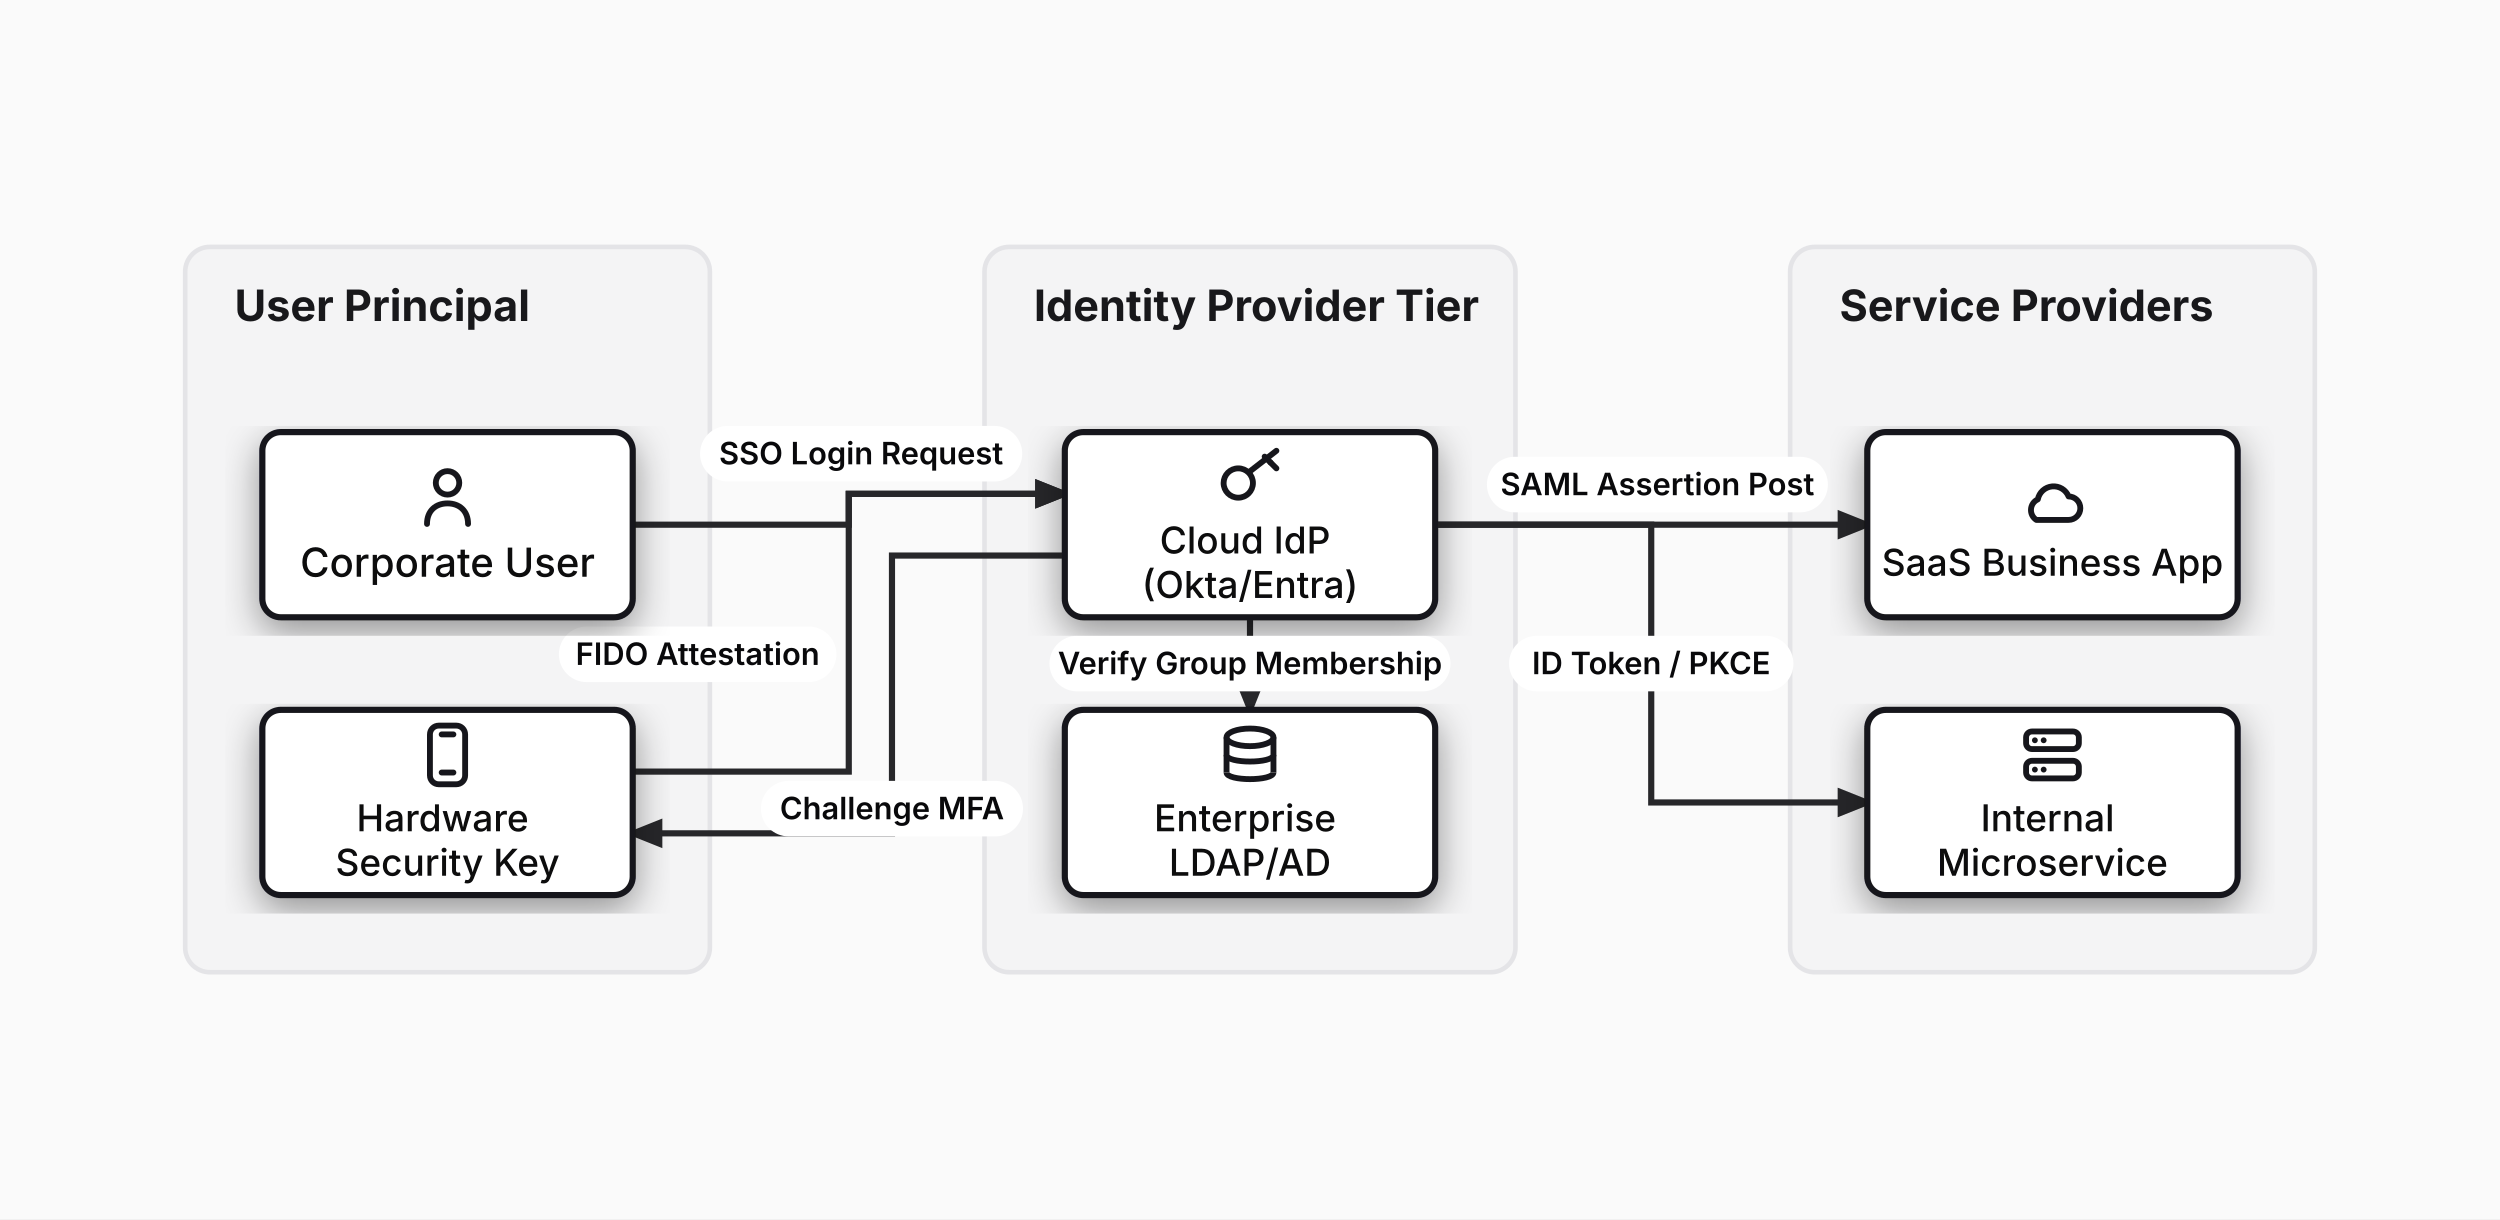
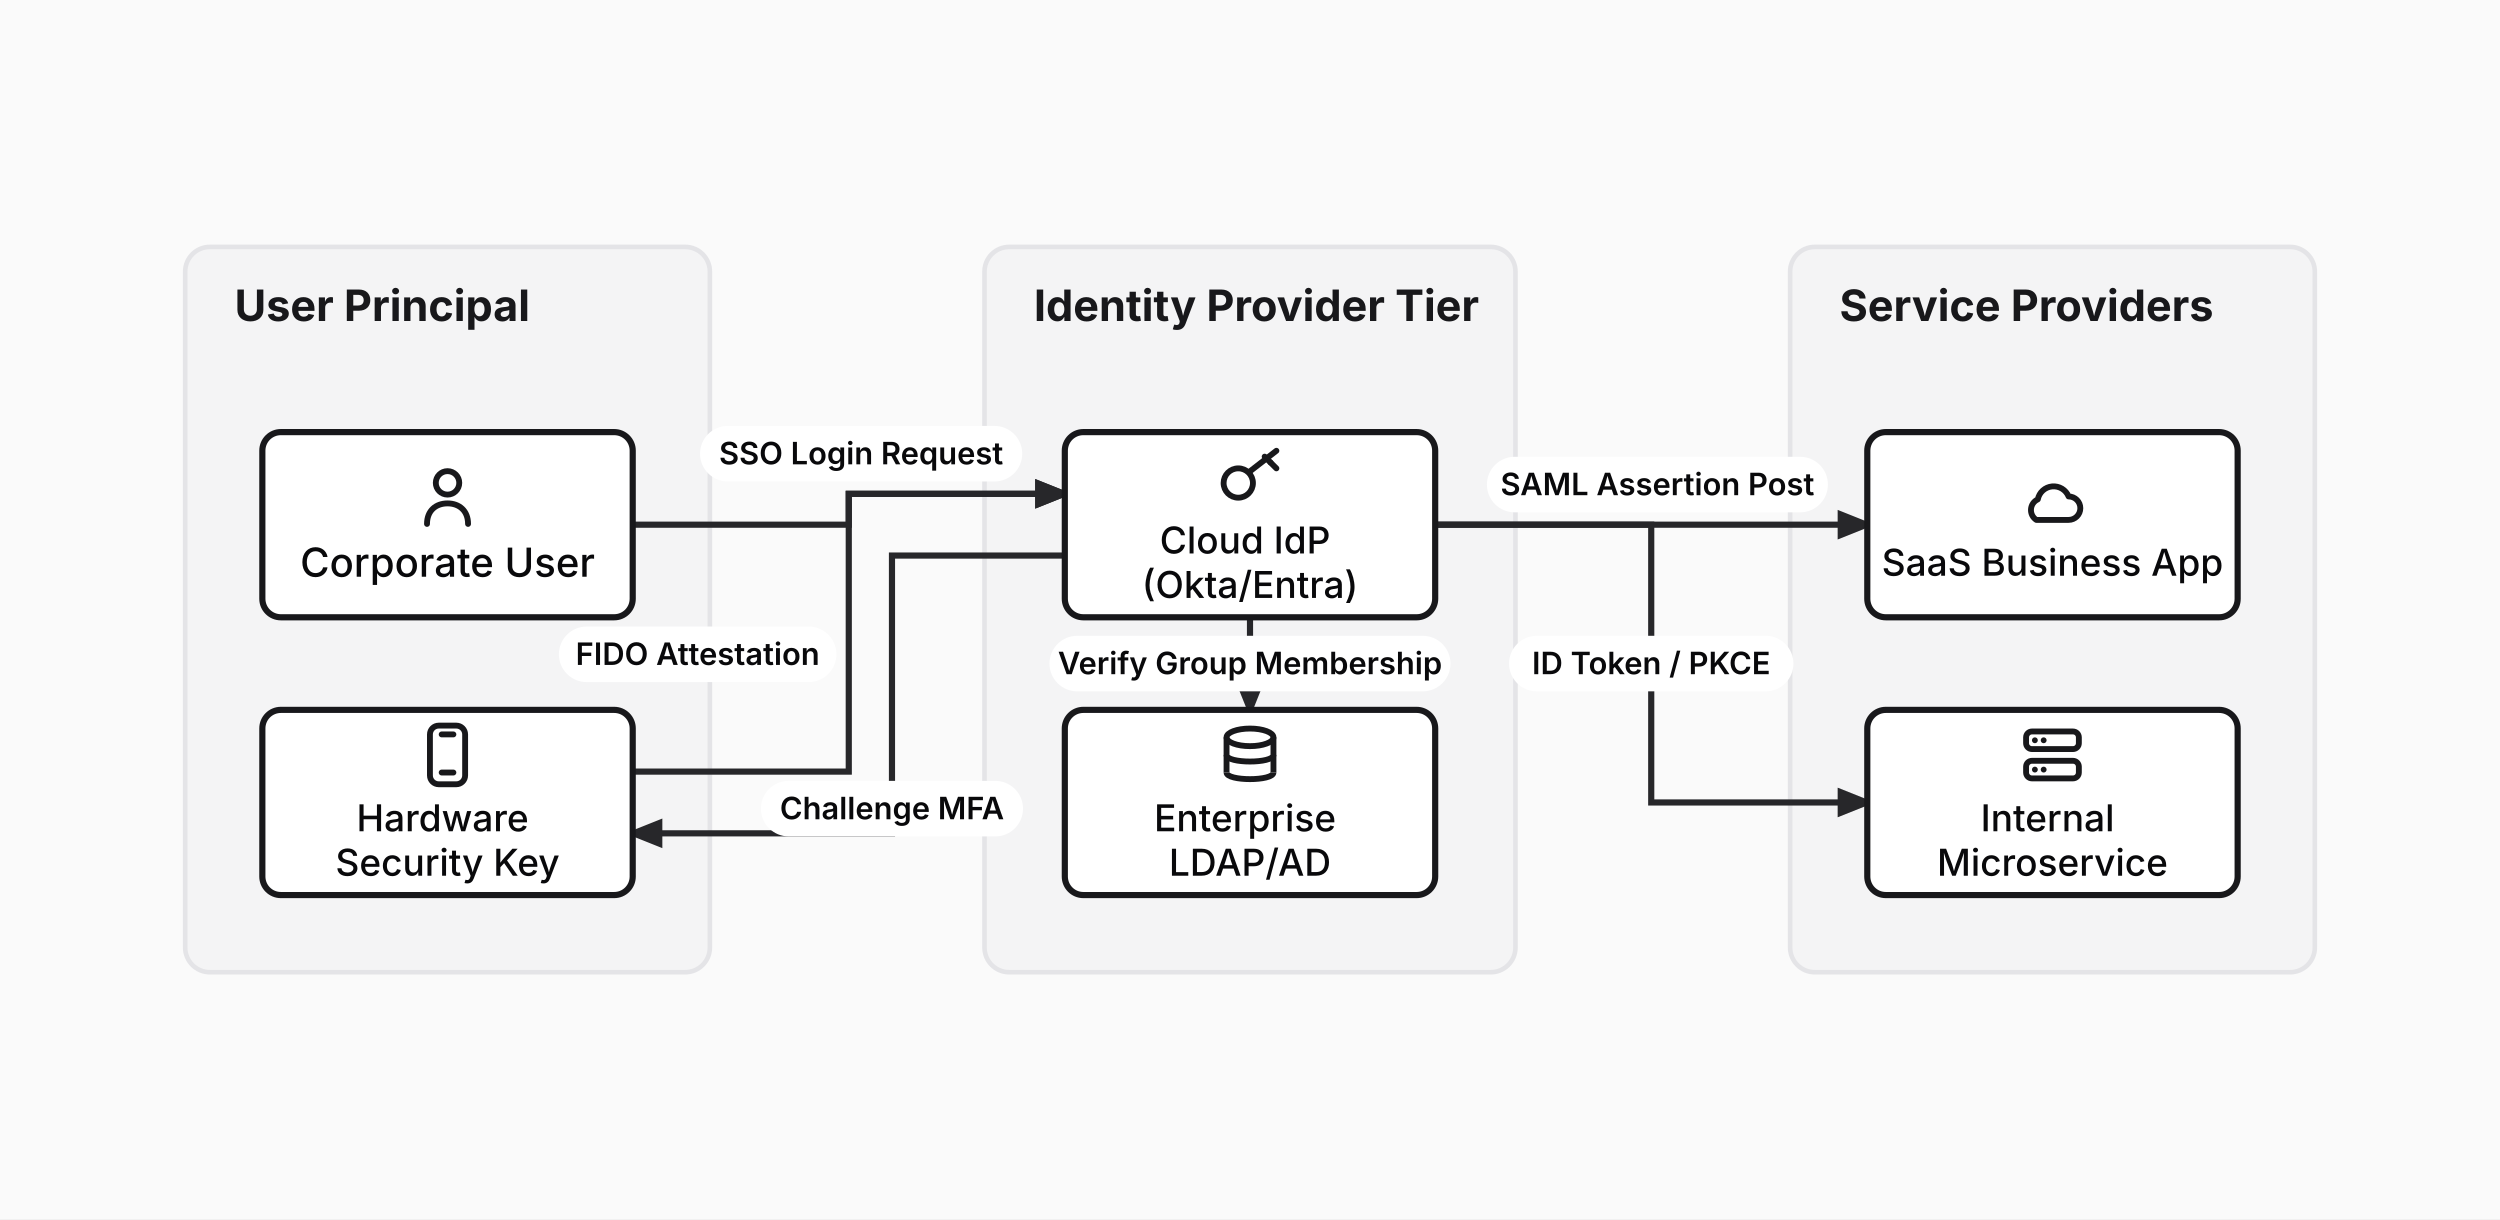
- <svg xmlns="http://www.w3.org/2000/svg" viewBox="0 0 810 395" width="810" height="395">
+ <svg xmlns="http://www.w3.org/2000/svg" viewBox="0 0 810 395" width="1215" height="592.5">
  <defs>
    <marker id="arrow" viewBox="0 0 10 10" refX="8" refY="5" markerWidth="6" markerHeight="6" orient="auto-start-reverse">
      <path d="M 0 1 L 10 5 L 0 9 z" fill="#18181B" />
    </marker>
    <marker id="arrow-tail" viewBox="0 0 10 10" refX="2" refY="5" markerWidth="6" markerHeight="6" orient="auto">
      <path d="M 10 1 L 0 5 L 10 9 z" fill="#18181B" />
    </marker>
    <marker id="arrow-27272A" viewBox="0 0 10 10" refX="8" refY="5" markerWidth="6" markerHeight="6" orient="auto-start-reverse">
      <path d="M 0 1 L 10 5 L 0 9 z" fill="#27272A" />
    </marker>
    <marker id="arrow-27272A-tail" viewBox="0 0 10 10" refX="2" refY="5" markerWidth="6" markerHeight="6" orient="auto">
      <path d="M 10 1 L 0 5 L 10 9 z" fill="#27272A" />
    </marker>
-     <filter id="shadow" x="-10%" y="-10%" width="120%" height="120%">
-       <feDropShadow dx="0" dy="4" stdDeviation="6" flood-color="#000000" flood-opacity="0.4" />
-     </filter>
  </defs>
  <rect width="100%" height="100%" fill="#FAFAFA" />
  <g id="group_1">
    <rect x="60" y="80" width="170" height="235" rx="8" fill="#F4F4F5" stroke="#E4E4E7" stroke-width="1.5" />
-     <text x="76" y="104" fill="#18181B" font-family="Inter, -apple-system, BlinkMacSystemFont, 'Segoe UI', Roboto, sans-serif" font-size="14" font-weight="700" text-anchor="start">User Principal</text>
+     <text x="76" y="104" fill="#18181B" font-family="Inter, 'DejaVu Sans', 'Liberation Sans', -apple-system, BlinkMacSystemFont, 'Segoe UI', Roboto, sans-serif" font-size="14" font-weight="700" text-anchor="start">User Principal</text>
  </g>
  <g id="group_2">
    <rect x="318.98" y="80" width="172.03" height="235" rx="8" fill="#F4F4F5" stroke="#E4E4E7" stroke-width="1.5" />
-     <text x="334.98" y="104" fill="#18181B" font-family="Inter, -apple-system, BlinkMacSystemFont, 'Segoe UI', Roboto, sans-serif" font-size="14" font-weight="700" text-anchor="start">Identity Provider Tier</text>
+     <text x="334.98" y="104" fill="#18181B" font-family="Inter, 'DejaVu Sans', 'Liberation Sans', -apple-system, BlinkMacSystemFont, 'Segoe UI', Roboto, sans-serif" font-size="14" font-weight="700" text-anchor="start">Identity Provider Tier</text>
  </g>
  <g id="group_3">
    <rect x="580" y="80" width="170" height="235" rx="8" fill="#F4F4F5" stroke="#E4E4E7" stroke-width="1.5" />
-     <text x="596" y="104" fill="#18181B" font-family="Inter, -apple-system, BlinkMacSystemFont, 'Segoe UI', Roboto, sans-serif" font-size="14" font-weight="700" text-anchor="start">Service Providers</text>
+     <text x="596" y="104" fill="#18181B" font-family="Inter, 'DejaVu Sans', 'Liberation Sans', -apple-system, BlinkMacSystemFont, 'Segoe UI', Roboto, sans-serif" font-size="14" font-weight="700" text-anchor="start">Service Providers</text>
  </g>
  <path d="M 205 170 L 275 170 L 275 160 L 345 160" fill="none" stroke="#27272A" stroke-width="2" marker-end="url(#arrow-27272A)" />
  <path d="M 345 180 L 289 180 L 289 270 L 205 270" fill="none" stroke="#27272A" stroke-width="2" marker-end="url(#arrow-27272A)" />
  <path d="M 205 250 L 275 250 L 275 160 L 345 160" fill="none" stroke="#27272A" stroke-width="2" marker-end="url(#arrow-27272A)" />
  <path d="M 405 200 L 405 230" fill="none" stroke="#27272A" stroke-width="2" marker-end="url(#arrow-27272A)" />
  <path d="M 465 170 L 605 170" fill="none" stroke="#27272A" stroke-width="2" marker-end="url(#arrow-27272A)" />
  <path d="M 465 170 L 535 170 L 535 260 L 605 260" fill="none" stroke="#27272A" stroke-width="2" marker-end="url(#arrow-27272A)" />
  <g class="badge">
    <rect x="226.81" y="138" width="104.39" height="18" rx="9" fill="#FFFFFF" />
-     <text x="279" y="150.44" fill="#09090B" font-family="Inter, -apple-system, BlinkMacSystemFont, 'Segoe UI', Roboto, sans-serif" font-size="10" font-weight="600" text-anchor="middle">SSO Login Request</text>
+     <text x="279" y="150.44" fill="#09090B" font-family="Inter, 'DejaVu Sans', 'Liberation Sans', -apple-system, BlinkMacSystemFont, 'Segoe UI', Roboto, sans-serif" font-size="10" font-weight="600" text-anchor="middle">SSO Login Request</text>
  </g>
  <g class="badge">
    <rect x="246.54" y="253" width="84.92" height="18" rx="9" fill="#FFFFFF" />
-     <text x="289" y="265.44" fill="#09090B" font-family="Inter, -apple-system, BlinkMacSystemFont, 'Segoe UI', Roboto, sans-serif" font-size="10" font-weight="600" text-anchor="middle">Challenge MFA</text>
+     <text x="289" y="265.44" fill="#09090B" font-family="Inter, 'DejaVu Sans', 'Liberation Sans', -apple-system, BlinkMacSystemFont, 'Segoe UI', Roboto, sans-serif" font-size="10" font-weight="600" text-anchor="middle">Challenge MFA</text>
  </g>
  <g class="badge">
    <rect x="181.08" y="203" width="89.92" height="18" rx="9" fill="#FFFFFF" />
-     <text x="226.04" y="215.44" fill="#09090B" font-family="Inter, -apple-system, BlinkMacSystemFont, 'Segoe UI', Roboto, sans-serif" font-size="10" font-weight="600" text-anchor="middle">FIDO Attestation</text>
+     <text x="226.04" y="215.44" fill="#09090B" font-family="Inter, 'DejaVu Sans', 'Liberation Sans', -apple-system, BlinkMacSystemFont, 'Segoe UI', Roboto, sans-serif" font-size="10" font-weight="600" text-anchor="middle">FIDO Attestation</text>
  </g>
  <g class="badge">
    <rect x="340.03" y="206" width="129.93" height="18" rx="9" fill="#FFFFFF" />
-     <text x="405" y="218.44" fill="#09090B" font-family="Inter, -apple-system, BlinkMacSystemFont, 'Segoe UI', Roboto, sans-serif" font-size="10" font-weight="600" text-anchor="middle">Verify Group Membership</text>
+     <text x="405" y="218.44" fill="#09090B" font-family="Inter, 'DejaVu Sans', 'Liberation Sans', -apple-system, BlinkMacSystemFont, 'Segoe UI', Roboto, sans-serif" font-size="10" font-weight="600" text-anchor="middle">Verify Group Membership</text>
  </g>
  <g class="badge">
    <rect x="481.76" y="148" width="110.48" height="18" rx="9" fill="#FFFFFF" />
-     <text x="537" y="160.44" fill="#09090B" font-family="Inter, -apple-system, BlinkMacSystemFont, 'Segoe UI', Roboto, sans-serif" font-size="10" font-weight="600" text-anchor="middle">SAML Assertion Post</text>
+     <text x="537" y="160.44" fill="#09090B" font-family="Inter, 'DejaVu Sans', 'Liberation Sans', -apple-system, BlinkMacSystemFont, 'Segoe UI', Roboto, sans-serif" font-size="10" font-weight="600" text-anchor="middle">SAML Assertion Post</text>
  </g>
  <g class="badge">
    <rect x="488.93" y="206" width="92.14" height="18" rx="9" fill="#FFFFFF" />
-     <text x="535" y="218.44" fill="#09090B" font-family="Inter, -apple-system, BlinkMacSystemFont, 'Segoe UI', Roboto, sans-serif" font-size="10" font-weight="600" text-anchor="middle">ID Token / PKCE</text>
+     <text x="535" y="218.44" fill="#09090B" font-family="Inter, 'DejaVu Sans', 'Liberation Sans', -apple-system, BlinkMacSystemFont, 'Segoe UI', Roboto, sans-serif" font-size="10" font-weight="600" text-anchor="middle">ID Token / PKCE</text>
  </g>
-   <g id="user_node" filter="url(#shadow)">
+   <g id="user_node">
    <rect x="85" y="140" width="120" height="60" rx="6" fill="#FFFFFF" stroke="#18181B" stroke-width="2" />
    <g class="icon icon-user" transform="translate(133.6, 149.8) scale(0.95)">
      <circle cx="12" cy="7" r="4" fill="none" stroke="#18181B" stroke-width="2" />
      <path d="M 5 21 C 5 16.5 8 14 12 14 C 16 14 19 16.5 19 21" fill="none" stroke="#18181B" stroke-width="2" stroke-linecap="round" />
    </g>
-     <text x="145" y="186.87" fill="#09090B" font-family="Inter, -apple-system, BlinkMacSystemFont, 'Segoe UI', Roboto, sans-serif" font-size="13" font-weight="500" text-anchor="middle">Corporate User</text>
+     <text x="145" y="186.87" fill="#09090B" font-family="Inter, 'DejaVu Sans', 'Liberation Sans', -apple-system, BlinkMacSystemFont, 'Segoe UI', Roboto, sans-serif" font-size="13" font-weight="500" text-anchor="middle">Corporate User</text>
  </g>
-   <g id="fido_mfa" filter="url(#shadow)">
+   <g id="fido_mfa">
    <rect x="85" y="230" width="120" height="60" rx="6" fill="#FFFFFF" stroke="#18181B" stroke-width="2" />
    <g class="icon icon-mobile" transform="translate(133.6, 233.2) scale(0.95)">
      <rect x="6" y="2" width="12" height="20" rx="3" fill="none" stroke="#18181B" stroke-width="2" />
      <line x1="10" y1="18" x2="14" y2="18" stroke="#18181B" stroke-width="2" stroke-linecap="round" />
      <line x1="10" y1="5" x2="14" y2="5" stroke="#18181B" stroke-width="2" stroke-linecap="round" />
    </g>
-     <text x="145" y="269.33" text-anchor="middle" fill="#09090B" font-family="Inter, -apple-system, BlinkMacSystemFont, 'Segoe UI', Roboto, sans-serif" font-size="12" font-weight="500">
+     <text x="145" y="269.33" text-anchor="middle" fill="#09090B" font-family="Inter, 'DejaVu Sans', 'Liberation Sans', -apple-system, BlinkMacSystemFont, 'Segoe UI', Roboto, sans-serif" font-size="12" font-weight="500">
      <tspan x="145" dy="0">Hardware</tspan>
      <tspan x="145" dy="14.4">Security Key</tspan>
    </text>
  </g>
-   <g id="idp_cloud" filter="url(#shadow)">
+   <g id="idp_cloud">
    <rect x="345" y="140" width="120" height="60" rx="6" fill="#FFFFFF" stroke="#18181B" stroke-width="2" />
    <g class="icon icon-key" transform="translate(393.6, 143.2) scale(0.95)">
      <circle cx="8" cy="14" r="5" fill="none" stroke="#18181B" stroke-width="2" />
      <line x1="12" y1="10" x2="21" y2="3" stroke="#18181B" stroke-width="2" stroke-linecap="round" />
      <line x1="17" y1="5" x2="19" y2="7" stroke="#18181B" stroke-width="2" stroke-linecap="round" />
      <line x1="19" y1="7" x2="21" y2="9" stroke="#18181B" stroke-width="2" stroke-linecap="round" />
    </g>
-     <text x="405" y="179.33" text-anchor="middle" fill="#09090B" font-family="Inter, -apple-system, BlinkMacSystemFont, 'Segoe UI', Roboto, sans-serif" font-size="12" font-weight="500">
+     <text x="405" y="179.33" text-anchor="middle" fill="#09090B" font-family="Inter, 'DejaVu Sans', 'Liberation Sans', -apple-system, BlinkMacSystemFont, 'Segoe UI', Roboto, sans-serif" font-size="12" font-weight="500">
      <tspan x="405" dy="0">Cloud IdP</tspan>
      <tspan x="405" dy="14.4">(Okta/Entra)</tspan>
    </text>
  </g>
-   <g id="directory" filter="url(#shadow)">
+   <g id="directory">
    <rect x="345" y="230" width="120" height="60" rx="6" fill="#FFFFFF" stroke="#18181B" stroke-width="2" />
    <g class="icon icon-database" transform="translate(393.6, 233.2) scale(0.95)">
      <ellipse cx="12" cy="6" rx="8" ry="3" fill="none" stroke="#18181B" stroke-width="2" />
      <path d="M 4 12 C 4 15 20 15 20 12" fill="none" stroke="#18181B" stroke-width="2" />
      <path d="M 4 18 C 4 21 20 21 20 18" fill="none" stroke="#18181B" stroke-width="2" />
      <line x1="4" y1="6" x2="4" y2="18" stroke="#18181B" stroke-width="2" />
      <line x1="20" y1="6" x2="20" y2="18" stroke="#18181B" stroke-width="2" />
    </g>
-     <text x="405" y="269.33" text-anchor="middle" fill="#09090B" font-family="Inter, -apple-system, BlinkMacSystemFont, 'Segoe UI', Roboto, sans-serif" font-size="12" font-weight="500">
+     <text x="405" y="269.33" text-anchor="middle" fill="#09090B" font-family="Inter, 'DejaVu Sans', 'Liberation Sans', -apple-system, BlinkMacSystemFont, 'Segoe UI', Roboto, sans-serif" font-size="12" font-weight="500">
      <tspan x="405" dy="0">Enterprise</tspan>
      <tspan x="405" dy="14.4">LDAP/AD</tspan>
    </text>
  </g>
-   <g id="saas_app" filter="url(#shadow)">
+   <g id="saas_app">
    <rect x="605" y="140" width="120" height="60" rx="6" fill="#FFFFFF" stroke="#18181B" stroke-width="2" />
    <g class="icon icon-cloud" transform="translate(653.6, 150.4) scale(0.95)">
      <path d="M 6.5 19 H 17.5 A 4 4 0 0 0 17.5 11 A 5.5 5.5 0 0 0 7 12 A 4 4 0 0 0 6.5 19 Z" fill="none" stroke="#18181B" stroke-width="2" stroke-linejoin="round" />
    </g>
-     <text x="665" y="186.53" fill="#09090B" font-family="Inter, -apple-system, BlinkMacSystemFont, 'Segoe UI', Roboto, sans-serif" font-size="12" font-weight="500" text-anchor="middle">SaaS Business App</text>
+     <text x="665" y="186.53" fill="#09090B" font-family="Inter, 'DejaVu Sans', 'Liberation Sans', -apple-system, BlinkMacSystemFont, 'Segoe UI', Roboto, sans-serif" font-size="12" font-weight="500" text-anchor="middle">SaaS Business App</text>
  </g>
-   <g id="portal_app" filter="url(#shadow)">
+   <g id="portal_app">
    <rect x="605" y="230" width="120" height="60" rx="6" fill="#FFFFFF" stroke="#18181B" stroke-width="2" />
    <g class="icon icon-server" transform="translate(653.6, 233.2) scale(0.95)">
      <rect x="3" y="4" width="18" height="6" rx="2" fill="none" stroke="#18181B" stroke-width="2" />
      <rect x="3" y="14" width="18" height="6" rx="2" fill="none" stroke="#18181B" stroke-width="2" />
      <circle cx="6" cy="7" r="1" fill="#18181B" />
      <circle cx="9" cy="7" r="1" fill="#18181B" />
      <circle cx="6" cy="17" r="1" fill="#18181B" />
      <circle cx="9" cy="17" r="1" fill="#18181B" />
    </g>
-     <text x="665" y="269.33" text-anchor="middle" fill="#09090B" font-family="Inter, -apple-system, BlinkMacSystemFont, 'Segoe UI', Roboto, sans-serif" font-size="12" font-weight="500">
+     <text x="665" y="269.33" text-anchor="middle" fill="#09090B" font-family="Inter, 'DejaVu Sans', 'Liberation Sans', -apple-system, BlinkMacSystemFont, 'Segoe UI', Roboto, sans-serif" font-size="12" font-weight="500">
      <tspan x="665" dy="0">Internal</tspan>
      <tspan x="665" dy="14.4">Microservice</tspan>
    </text>
  </g>
</svg>
